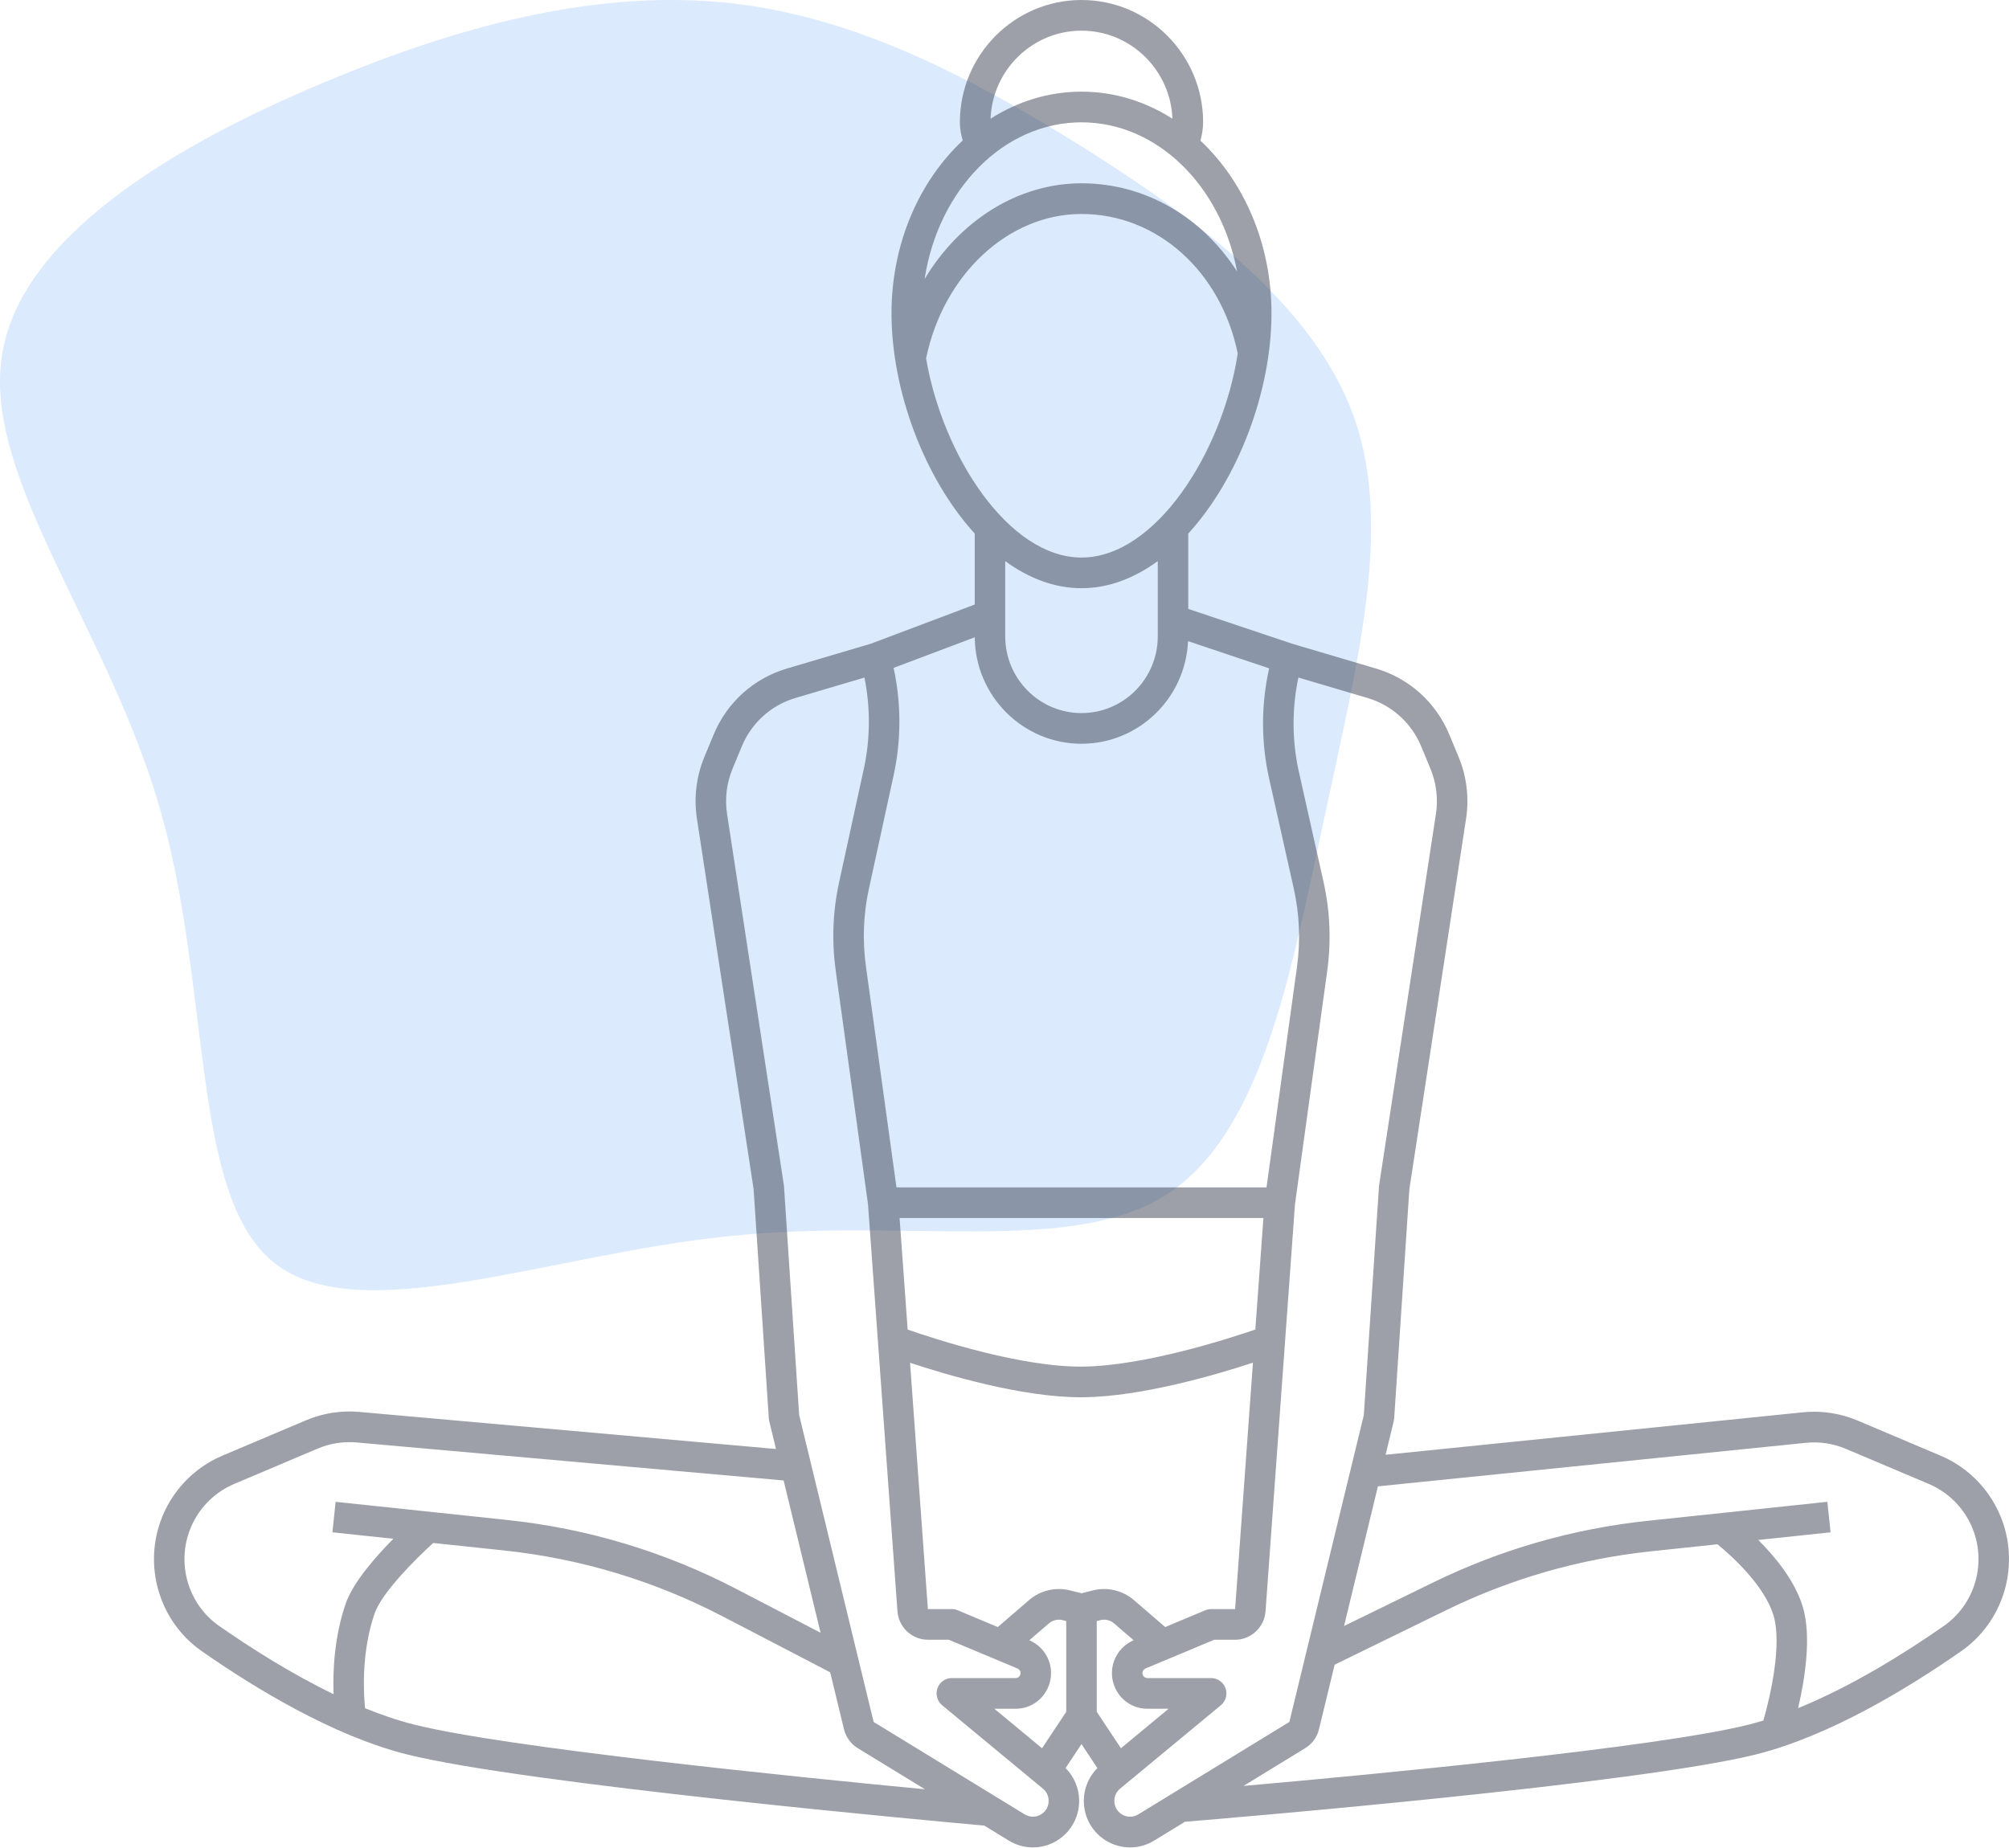
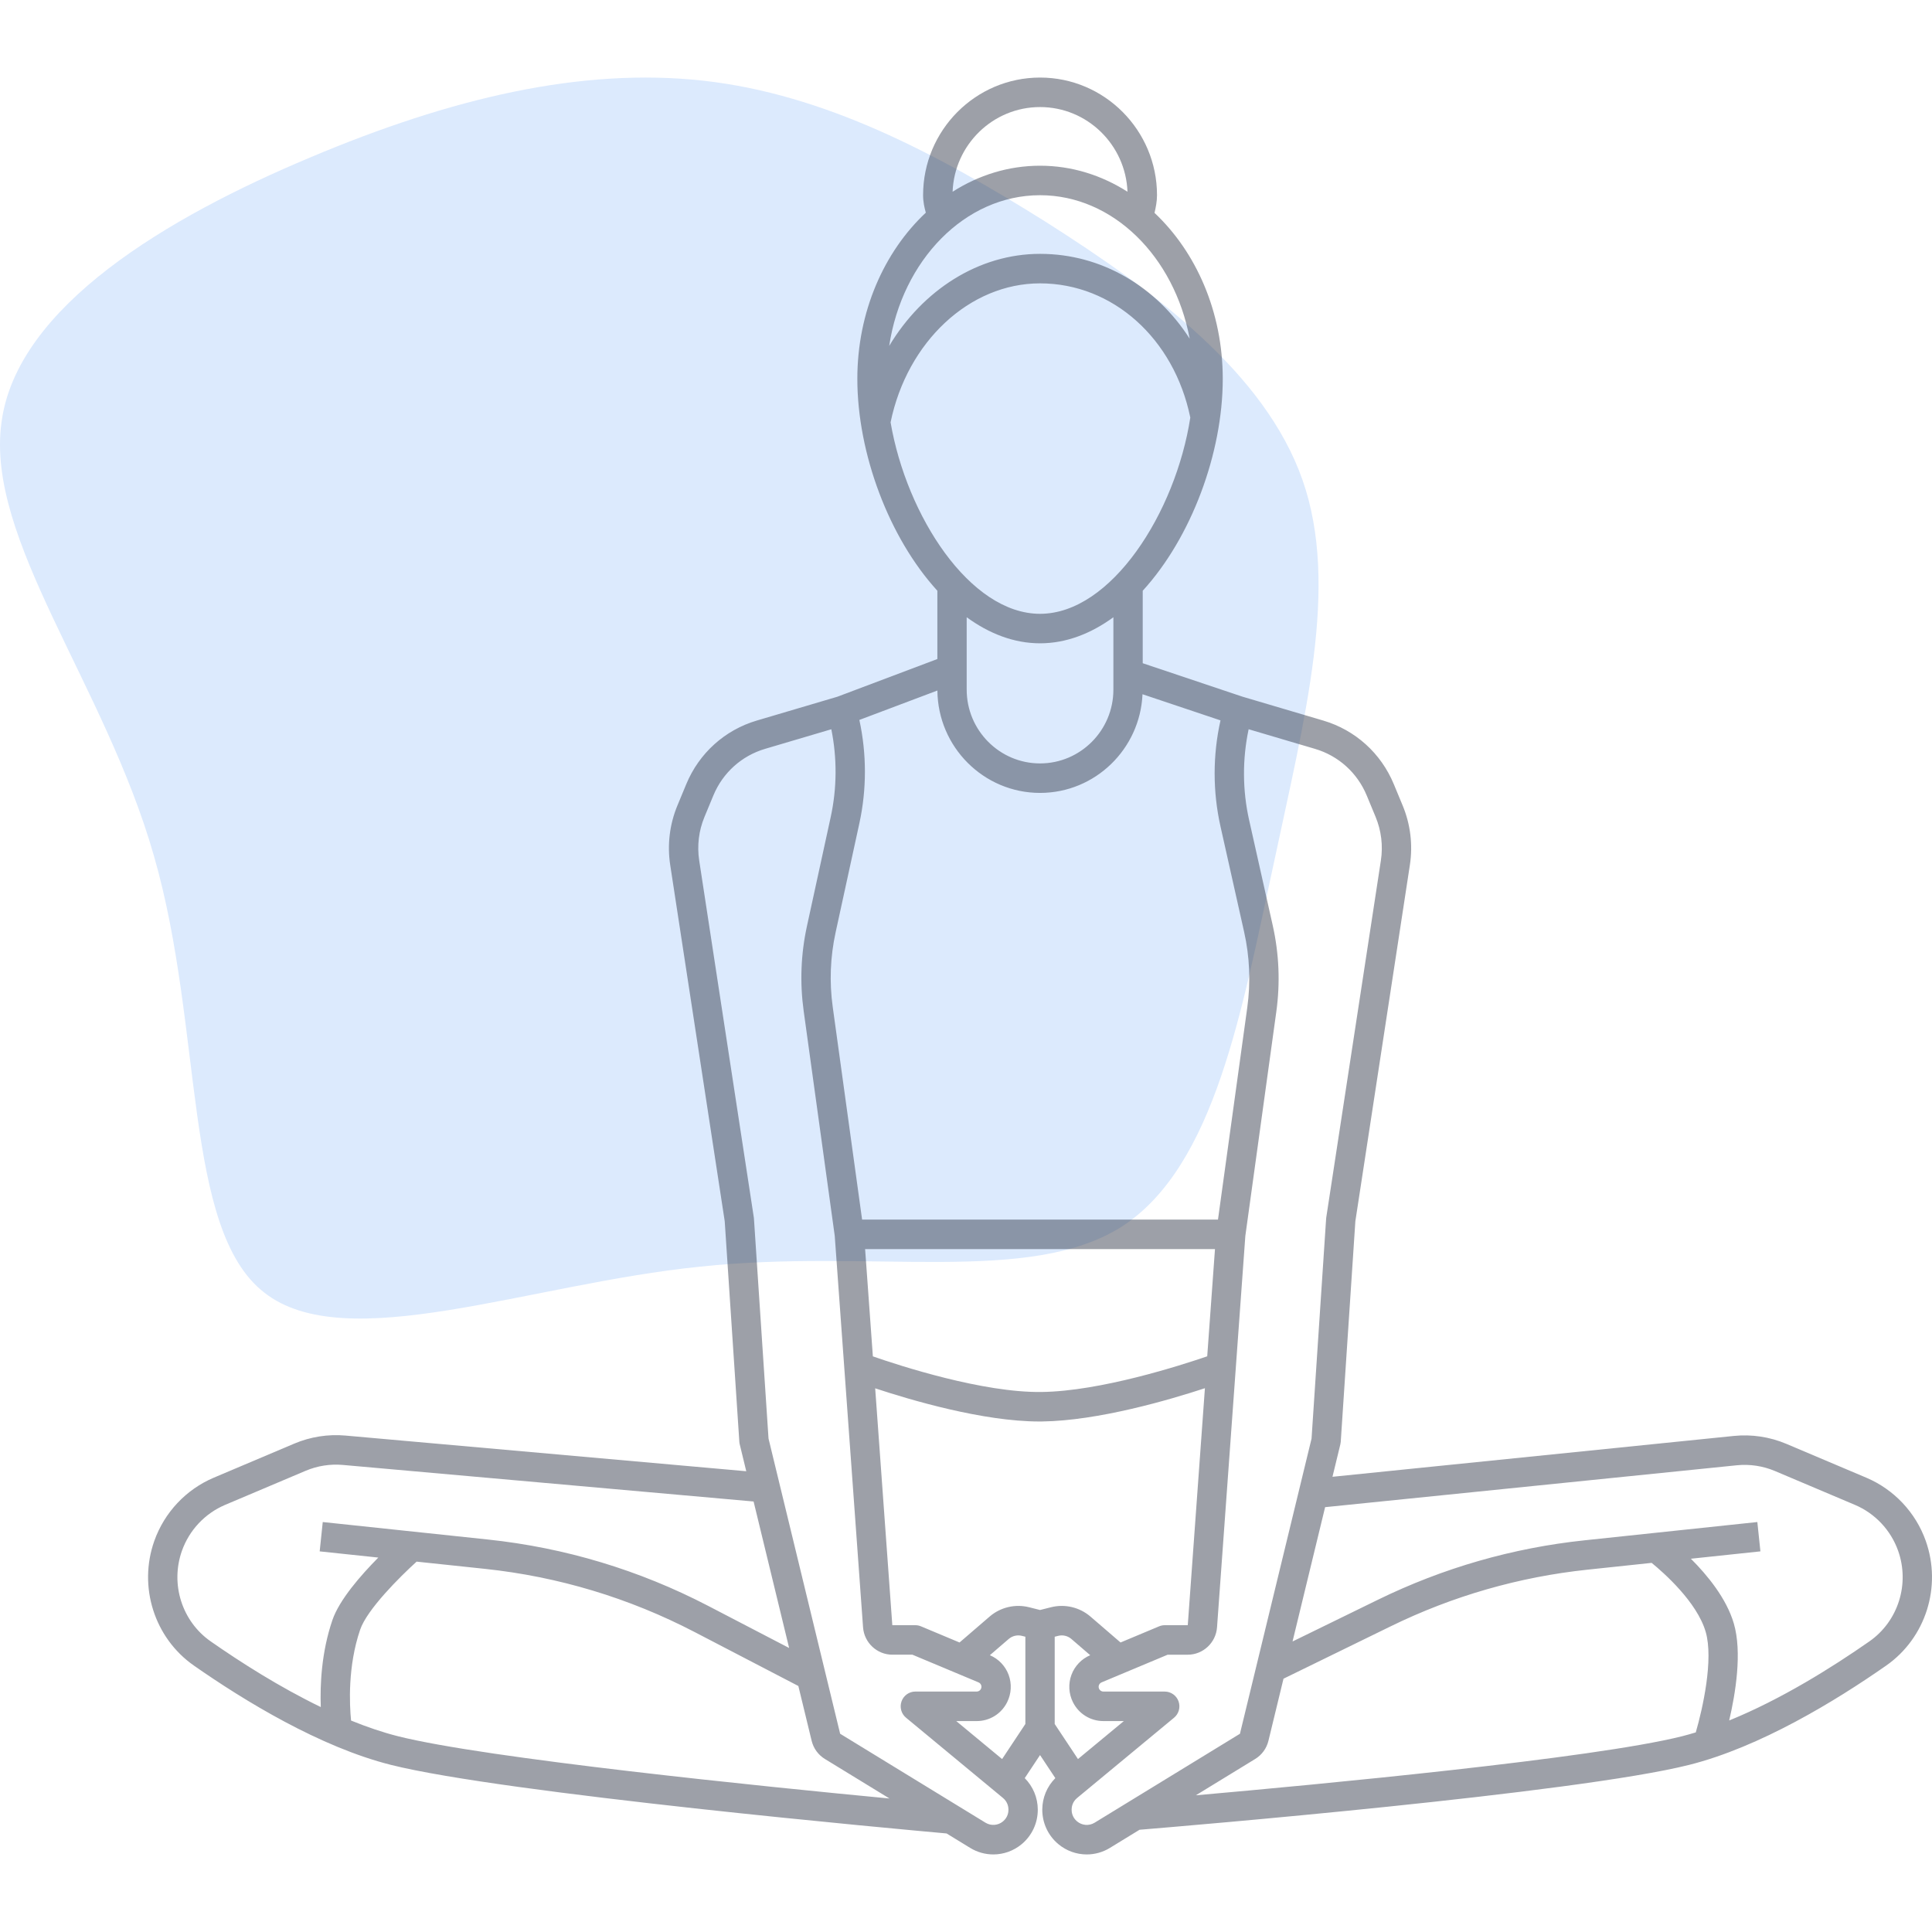
- <svg xmlns="http://www.w3.org/2000/svg" width="274" height="252" viewBox="0 0 274 252" fill="none">
+ <svg xmlns="http://www.w3.org/2000/svg" width="50" height="50" viewBox="0 0 274 252" fill="none">
  <path d="M148.281 20.446C163.917 30.38 179.417 41.947 184.719 57.051C190.022 72.156 184.991 90.935 180.64 111.482C176.154 132.03 172.346 154.347 159.158 162.92C145.969 171.357 123.535 166.05 99.333 168.635C74.995 171.085 49.026 181.427 37.469 172.309C25.912 163.328 28.903 134.888 21.833 110.394C14.899 86.036 -2.097 65.488 0.214 48.887C2.39 32.421 23.872 19.766 43.995 11.329C63.982 2.892 82.473 -1.462 99.741 0.443C116.873 2.348 132.645 10.649 148.281 20.446Z" fill="#DCEAFD" />
  <path d="M41.741 193.733L30.313 198.571C26.39 200.232 23.319 203.496 21.887 207.527C19.579 214.022 21.889 221.298 27.503 225.219C34.706 230.248 45.401 236.774 55.453 239.301C71.483 243.33 128.007 248.465 134.245 249.024L137.594 251.074C138.608 251.695 139.742 252 140.873 252C142.315 252 143.751 251.503 144.912 250.531C146.36 249.317 147.187 247.535 147.181 245.64C147.176 243.951 146.506 242.357 145.331 241.177L147.5 237.905L149.669 241.177C148.493 242.357 147.822 243.951 147.818 245.64C147.813 247.535 148.64 249.317 150.088 250.531C151.25 251.504 152.684 252 154.126 252C155.257 252 156.393 251.695 157.405 251.075L161.612 248.5C167.839 247.988 223.523 243.328 239.546 239.302C249.599 236.775 260.294 230.249 267.497 225.22C273.111 221.299 275.421 214.024 273.113 207.528C271.682 203.497 268.61 200.233 264.687 198.572L253.34 193.769C250.999 192.778 248.428 192.39 245.902 192.647L188.975 198.441L190.091 193.84C190.119 193.723 190.138 193.603 190.146 193.483L192.22 162.196L199.952 111.672C200.388 108.825 200.036 105.913 198.933 103.252L197.672 100.211C195.853 95.822 192.209 92.536 187.672 91.193L176.205 87.802L162.064 83.06V72.781C168.923 65.271 173.414 53.312 173.414 42.722C173.414 33.222 169.632 24.737 163.736 19.192C163.918 18.415 164.089 17.568 164.089 16.677C164.089 7.481 156.648 0 147.502 0C138.356 0 130.915 7.481 130.915 16.677C130.915 17.639 131.104 18.442 131.301 19.161C125.386 24.704 121.589 33.203 121.589 42.721C121.589 53.31 126.08 65.27 132.938 72.78V82.464L118.76 87.811L107.329 91.191C102.793 92.533 99.147 95.819 97.329 100.208L96.068 103.25C94.966 105.911 94.614 108.823 95.05 111.67L102.781 162.194L104.855 193.481C104.864 193.601 104.881 193.72 104.911 193.838L105.836 197.654L48.99 192.594C46.529 192.374 44.02 192.769 41.741 193.733V193.733ZM56.463 235.241C54.264 234.688 52.022 233.919 49.789 233.012C49.565 230.735 49.301 225.327 51.077 220.125C52.056 217.257 56.7 212.638 59.084 210.474L68.741 211.495C79.184 212.601 89.208 215.621 98.534 220.47L113.224 228.111L115.109 235.88C115.373 236.964 116.041 237.881 116.988 238.461L126.15 244.068C108.315 242.367 68.984 238.388 56.463 235.241V235.241ZM143.047 226.53C142.584 225.276 141.613 224.261 140.385 223.744L143.054 221.445C143.569 221.001 144.268 220.833 144.929 221L145.419 221.123V233.499L142.121 238.473L135.616 233.086H138.517C140.36 233.086 142.018 232.057 142.84 230.399C143.438 229.199 143.514 227.79 143.047 226.53ZM171.21 181.354C167.473 182.637 156.076 186.309 147.735 186.413C139.411 186.535 127.613 182.692 123.792 181.363L122.692 166.148H172.311L171.21 181.354ZM147.405 190.598C147.532 190.598 147.661 190.598 147.787 190.596C155.765 190.497 165.909 187.512 170.883 185.879L168.452 219.489H165.185C164.911 219.489 164.639 219.544 164.385 219.65L158.918 221.941L154.656 218.269C153.117 216.944 151.025 216.448 149.063 216.94L147.501 217.333L145.939 216.94C143.974 216.447 141.883 216.943 140.346 218.269L136.084 221.941L130.616 219.65C130.363 219.544 130.091 219.489 129.816 219.489H126.55L124.12 185.893C129.145 187.558 139.413 190.598 147.405 190.598V190.598ZM149.581 221.123L150.072 221C150.73 220.832 151.432 221 151.948 221.445L154.616 223.744C153.389 224.262 152.419 225.276 151.954 226.53C151.488 227.788 151.564 229.198 152.161 230.398C152.985 232.056 154.642 233.085 156.486 233.085H159.387L152.88 238.472L149.581 233.499V221.123ZM238.539 235.241C226.021 238.388 187.183 242.06 169.596 243.613L178.014 238.461C178.961 237.881 179.629 236.964 179.893 235.879L182.028 227.077L197.237 219.644C206.035 215.343 215.43 212.642 225.16 211.612L234.24 210.65C235.937 212.035 240.661 216.185 241.902 220.427C243.042 224.326 241.484 231.299 240.498 234.692C239.842 234.891 239.188 235.077 238.539 235.241V235.241ZM246.322 196.808C248.157 196.624 250.027 196.903 251.726 197.623L263.074 202.426C265.924 203.633 268.155 206.005 269.196 208.934C270.872 213.653 269.198 218.936 265.124 221.782C259.824 225.483 252.581 230.015 245.237 233.001C246.139 229.146 247.089 223.332 245.895 219.248C244.851 215.681 242.122 212.374 239.805 210.062L249.665 209.018L249.229 204.857L224.725 207.45C214.514 208.53 204.654 211.367 195.418 215.881L183.31 221.799L187.93 202.749L246.322 196.808ZM193.832 101.817L195.093 104.859C195.901 106.81 196.159 108.945 195.84 111.033L188.095 161.647C188.085 161.706 188.079 161.766 188.075 161.826L186.007 193.022L175.851 234.886L155.242 247.498C154.458 247.979 153.457 247.903 152.752 247.313C152.078 246.748 151.978 246.028 151.979 245.649C151.98 245.271 152.083 244.551 152.761 243.991L166.507 232.609C167.185 232.047 167.439 231.119 167.143 230.288C166.848 229.457 166.063 228.902 165.185 228.902H156.484C156.228 228.902 155.998 228.759 155.882 228.528C155.769 228.299 155.816 228.092 155.854 227.989C155.893 227.887 155.99 227.699 156.225 227.6L165.601 223.673H168.452C170.622 223.673 172.445 221.968 172.601 219.793L176.617 164.277L181.011 132.472C181.574 128.387 181.404 124.277 180.503 120.253L177.149 105.282C176.203 101.056 176.188 96.652 177.084 92.422L186.497 95.206C189.826 96.188 192.498 98.599 193.832 101.817ZM137.098 76.539C140.28 78.86 143.795 80.235 147.501 80.235C151.206 80.235 154.721 78.86 157.903 76.539V86.81C157.903 92.577 153.237 97.269 147.501 97.269C141.765 97.269 137.098 92.577 137.098 86.81V76.539ZM126.305 48.897C128.658 37.457 137.514 29.187 147.501 29.187C157.796 29.187 166.508 36.999 168.811 48.22C166.738 61.673 157.61 76.052 147.501 76.052C137.56 76.052 128.572 62.151 126.305 48.897V48.897ZM147.501 4.184C154.191 4.184 159.648 9.53 159.903 16.195C156.217 13.841 151.991 12.502 147.501 12.502C143.011 12.502 138.784 13.841 135.099 16.195C135.354 9.531 140.811 4.184 147.501 4.184V4.184ZM147.501 16.685C157.862 16.685 166.547 25.403 168.722 37.03C163.981 29.634 156.228 25.002 147.501 25.002C138.805 25.002 130.861 30.128 126.106 38.06C127.947 25.922 136.836 16.685 147.501 16.685V16.685ZM132.943 86.931C133.009 94.949 139.511 101.452 147.501 101.452C155.313 101.452 161.69 95.231 162.032 87.459L173.093 91.166C171.988 96.1 171.984 101.258 173.091 106.201L176.445 121.172C177.236 124.703 177.385 128.311 176.89 131.895L172.736 161.965H122.265L118.098 131.797C117.611 128.273 117.748 124.723 118.505 121.249L121.88 105.751C122.927 100.943 122.923 95.909 121.876 91.103L132.943 86.931ZM99.162 111.033C98.843 108.944 99.101 106.809 99.909 104.859L101.17 101.816C102.503 98.598 105.177 96.188 108.504 95.204L117.899 92.425C118.727 96.513 118.704 100.777 117.817 104.855L114.441 120.353C113.579 124.312 113.423 128.356 113.977 132.371L118.385 164.276L122.4 219.79C122.556 221.967 124.38 223.671 126.55 223.671H129.4L138.776 227.598C139.011 227.696 139.109 227.884 139.148 227.987C139.186 228.091 139.233 228.297 139.118 228.527C139.004 228.758 138.773 228.9 138.516 228.9H129.816C128.938 228.9 128.154 229.455 127.859 230.286C127.562 231.117 127.816 232.046 128.494 232.607L142.24 243.988C142.918 244.55 143.02 245.269 143.022 245.647C143.024 246.026 142.925 246.746 142.25 247.311C141.545 247.902 140.545 247.977 139.759 247.496L119.15 234.884L108.994 193.02L106.926 161.824C106.921 161.763 106.915 161.703 106.906 161.645L99.162 111.033ZM111.916 222.72L100.445 216.754C90.657 211.664 80.137 208.495 69.176 207.335L45.773 204.858L45.337 209.019L53.652 209.898C51.179 212.396 48.123 215.889 47.141 218.767C45.575 223.354 45.381 227.989 45.494 231.098C39.67 228.279 34.144 224.76 29.877 221.781C25.802 218.936 24.128 213.653 25.804 208.933C26.844 206.004 29.077 203.632 31.926 202.425L43.354 197.588C45.01 196.887 46.83 196.603 48.621 196.76L106.876 201.945L111.916 222.72Z" fill="#2F3547" fill-opacity="0.47" />
</svg>
